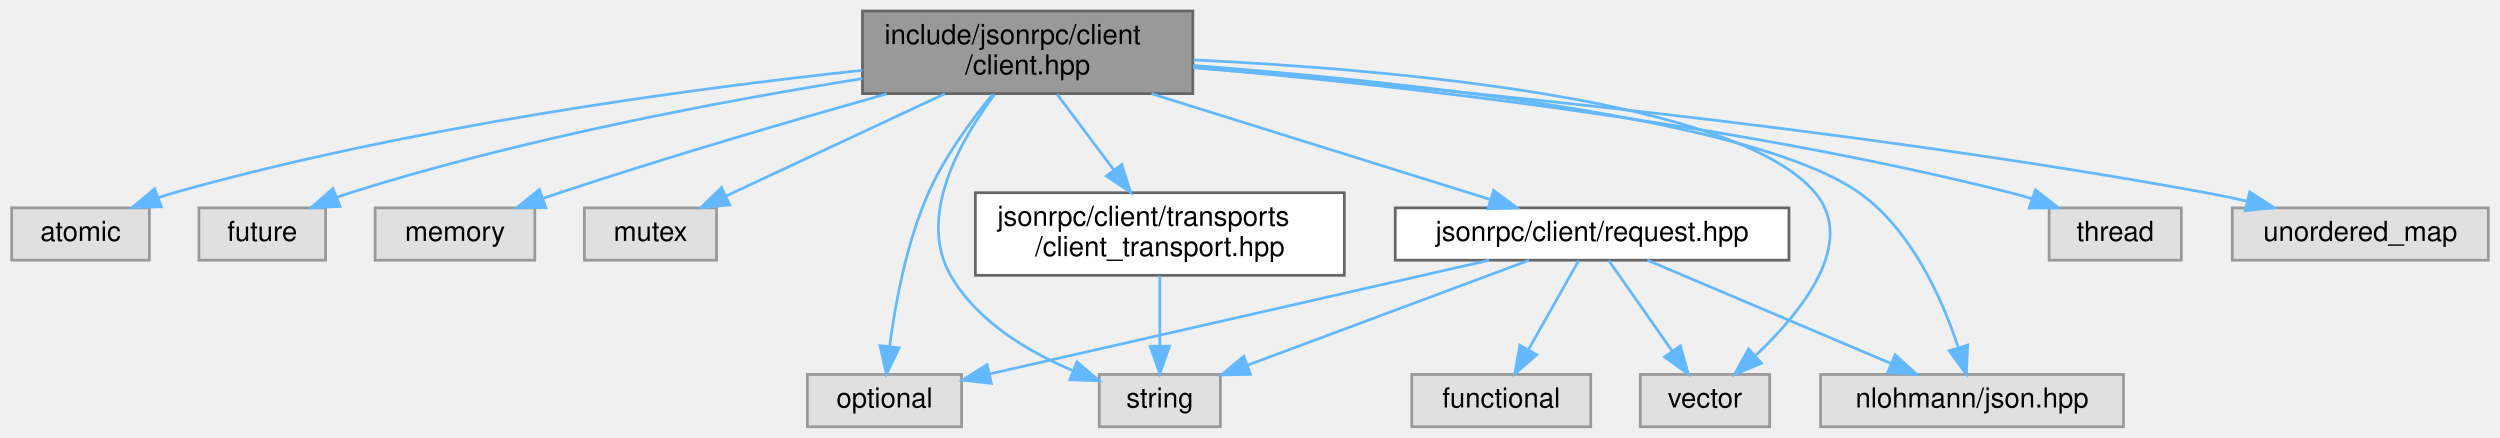
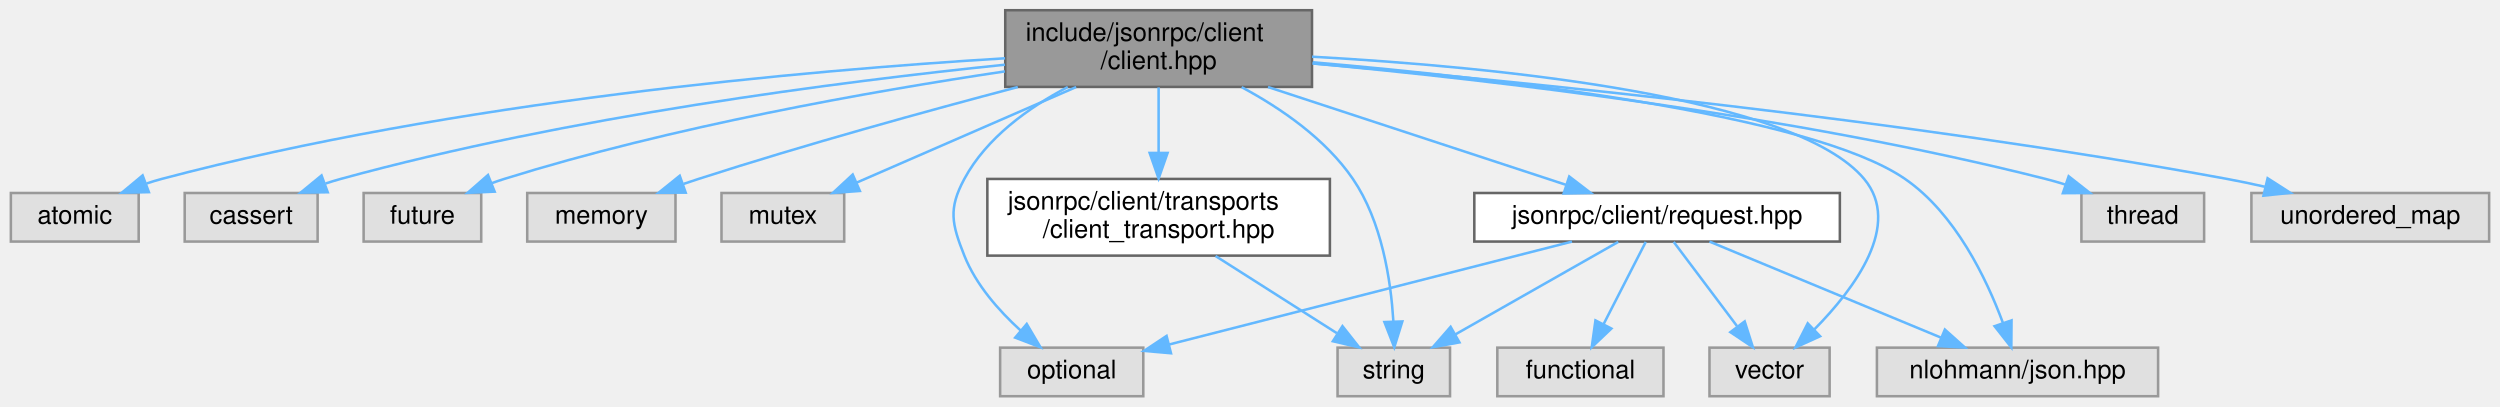
- <svg xmlns="http://www.w3.org/2000/svg" xmlns:xlink="http://www.w3.org/1999/xlink" width="908pt" height="159pt" viewBox="0.00 0.00 907.50 159.00">
+ <svg xmlns="http://www.w3.org/2000/svg" xmlns:xlink="http://www.w3.org/1999/xlink" width="978pt" height="159pt" viewBox="0.00 0.00 977.50 159.00">
  <g id="graph0" class="graph" transform="scale(1 1) rotate(0) translate(4 155)">
    <g id="Node000001" class="node">
      <g id="a_Node000001">
        <a xlink:title=" ">
-           <polygon fill="#999999" stroke="#666666" points="429,-151 309,-151 309,-121 429,-121 429,-151" />
-           <text text-anchor="start" x="317" y="-139" font-family="Helvetica,sans-Serif" font-size="10.00">include/jsonrpc/client</text>
-           <text text-anchor="middle" x="369" y="-128" font-family="Helvetica,sans-Serif" font-size="10.00">/client.hpp</text>
+           <polygon fill="#999999" stroke="#666666" points="509,-151 389,-151 389,-121 509,-121 509,-151" />
+           <text text-anchor="start" x="397" y="-139" font-family="Helvetica,sans-Serif" font-size="10.00">include/jsonrpc/client</text>
+           <text text-anchor="middle" x="449" y="-128" font-family="Helvetica,sans-Serif" font-size="10.00">/client.hpp</text>
        </a>
      </g>
    </g>
    <g id="Node000002" class="node">
      <g id="a_Node000002">
        <a xlink:title=" ">
          <polygon fill="#e0e0e0" stroke="#999999" points="50,-79.5 0,-79.5 0,-60.5 50,-60.5 50,-79.5" />
          <text text-anchor="middle" x="25" y="-67.5" font-family="Helvetica,sans-Serif" font-size="10.00">atomic</text>
        </a>
      </g>
    </g>
    <g id="edge1_Node000001_Node000002" class="edge">
      <g id="a_edge1_Node000001_Node000002">
        <a xlink:title=" ">
-           <path fill="none" stroke="#63b8ff" d="M308.97,-129.47C245.87,-122.69 144.12,-109.04 59,-85 57.11,-84.47 55.19,-83.86 53.26,-83.2" />
-           <polygon fill="#63b8ff" stroke="#63b8ff" points="54.38,-79.89 43.79,-79.64 51.91,-86.44 54.38,-79.89" />
+           <path fill="none" stroke="#63b8ff" d="M388.93,-132.2C311.53,-127.49 173.32,-115.3 59,-85 57.06,-84.48 55.08,-83.88 53.1,-83.23" />
+           <polygon fill="#63b8ff" stroke="#63b8ff" points="53.99,-79.83 43.4,-79.61 51.54,-86.38 53.99,-79.83" />
        </a>
      </g>
    </g>
    <g id="Node000003" class="node">
      <g id="a_Node000003">
        <a xlink:title=" ">
-           <polygon fill="#e0e0e0" stroke="#999999" points="114,-79.5 68,-79.5 68,-60.5 114,-60.5 114,-79.5" />
-           <text text-anchor="middle" x="91" y="-67.5" font-family="Helvetica,sans-Serif" font-size="10.00">future</text>
+           <polygon fill="#e0e0e0" stroke="#999999" points="120,-79.5 68,-79.5 68,-60.5 120,-60.5 120,-79.5" />
+           <text text-anchor="middle" x="94" y="-67.5" font-family="Helvetica,sans-Serif" font-size="10.00">cassert</text>
        </a>
      </g>
    </g>
    <g id="edge2_Node000001_Node000003" class="edge">
      <g id="a_edge2_Node000001_Node000003">
        <a xlink:title=" ">
-           <path fill="none" stroke="#63b8ff" d="M308.95,-126.45C258.58,-118.41 185.12,-104.66 123,-85 121.37,-84.48 119.71,-83.91 118.05,-83.3" />
-           <polygon fill="#63b8ff" stroke="#63b8ff" points="119.27,-80.02 108.68,-79.53 116.65,-86.51 119.27,-80.02" />
+           <path fill="none" stroke="#63b8ff" d="M388.88,-129.69C323.92,-123.01 217.8,-109.36 129,-85 127.06,-84.47 125.08,-83.86 123.1,-83.21" />
+           <polygon fill="#63b8ff" stroke="#63b8ff" points="123.95,-79.79 113.35,-79.64 121.54,-86.36 123.95,-79.79" />
        </a>
      </g>
    </g>
    <g id="Node000004" class="node">
      <g id="a_Node000004">
        <a xlink:title=" ">
-           <polygon fill="#e0e0e0" stroke="#999999" points="190,-79.5 132,-79.5 132,-60.5 190,-60.5 190,-79.5" />
-           <text text-anchor="middle" x="161" y="-67.5" font-family="Helvetica,sans-Serif" font-size="10.00">memory</text>
+           <polygon fill="#e0e0e0" stroke="#999999" points="184,-79.5 138,-79.5 138,-60.5 184,-60.5 184,-79.5" />
+           <text text-anchor="middle" x="161" y="-67.5" font-family="Helvetica,sans-Serif" font-size="10.00">future</text>
        </a>
      </g>
    </g>
    <g id="edge3_Node000001_Node000004" class="edge">
      <g id="a_edge3_Node000001_Node000004">
        <a xlink:title=" ">
-           <path fill="none" stroke="#63b8ff" d="M317.77,-120.9C283.88,-111.33 238.58,-98.09 199,-85 197.1,-84.37 195.15,-83.71 193.18,-83.03" />
-           <polygon fill="#63b8ff" stroke="#63b8ff" points="194.01,-79.61 183.42,-79.54 191.66,-86.2 194.01,-79.61" />
+           <path fill="none" stroke="#63b8ff" d="M388.85,-127.07C336.38,-119.25 258.6,-105.48 193,-85 191.37,-84.49 189.71,-83.92 188.05,-83.32" />
+           <polygon fill="#63b8ff" stroke="#63b8ff" points="189.26,-80.03 178.68,-79.56 186.65,-86.53 189.26,-80.03" />
        </a>
      </g>
    </g>
    <g id="Node000005" class="node">
      <g id="a_Node000005">
        <a xlink:title=" ">
-           <polygon fill="#e0e0e0" stroke="#999999" points="256,-79.5 208,-79.5 208,-60.5 256,-60.5 256,-79.5" />
-           <text text-anchor="middle" x="232" y="-67.5" font-family="Helvetica,sans-Serif" font-size="10.00">mutex</text>
+           <polygon fill="#e0e0e0" stroke="#999999" points="260,-79.5 202,-79.5 202,-60.5 260,-60.5 260,-79.5" />
+           <text text-anchor="middle" x="231" y="-67.5" font-family="Helvetica,sans-Serif" font-size="10.00">memory</text>
        </a>
      </g>
    </g>
    <g id="edge4_Node000001_Node000005" class="edge">
      <g id="a_edge4_Node000001_Node000005">
        <a xlink:title=" ">
-           <path fill="none" stroke="#63b8ff" d="M338.93,-120.95C315.23,-109.88 282.44,-94.56 259.44,-83.82" />
-           <polygon fill="#63b8ff" stroke="#63b8ff" points="260.77,-80.58 250.23,-79.52 257.81,-86.92 260.77,-80.58" />
+           <path fill="none" stroke="#63b8ff" d="M393.91,-120.95C358.1,-111.51 310.52,-98.39 269,-85 267.09,-84.38 265.14,-83.73 263.17,-83.06" />
+           <polygon fill="#63b8ff" stroke="#63b8ff" points="263.99,-79.64 253.4,-79.6 261.66,-86.24 263.99,-79.64" />
        </a>
      </g>
    </g>
    <g id="Node000006" class="node">
      <g id="a_Node000006">
        <a xlink:title=" ">
-           <polygon fill="#e0e0e0" stroke="#999999" points="345,-19 289,-19 289,0 345,0 345,-19" />
-           <text text-anchor="middle" x="317" y="-7" font-family="Helvetica,sans-Serif" font-size="10.00">optional</text>
+           <polygon fill="#e0e0e0" stroke="#999999" points="326,-79.5 278,-79.5 278,-60.5 326,-60.5 326,-79.5" />
+           <text text-anchor="middle" x="302" y="-67.5" font-family="Helvetica,sans-Serif" font-size="10.00">mutex</text>
        </a>
      </g>
    </g>
    <g id="edge5_Node000001_Node000006" class="edge">
      <g id="a_edge5_Node000001_Node000006">
        <a xlink:title=" ">
-           <path fill="none" stroke="#63b8ff" d="M356.23,-120.68C348.41,-111.19 338.82,-98.1 333,-85 325.04,-67.08 320.94,-44.94 318.89,-29.47" />
-           <polygon fill="#63b8ff" stroke="#63b8ff" points="322.32,-28.65 317.7,-19.12 315.37,-29.46 322.32,-28.65" />
+           <path fill="none" stroke="#63b8ff" d="M416.74,-120.95C391.07,-109.78 355.49,-94.29 330.78,-83.53" />
+           <polygon fill="#63b8ff" stroke="#63b8ff" points="332.13,-80.3 321.56,-79.52 329.33,-86.72 332.13,-80.3" />
        </a>
      </g>
    </g>
    <g id="Node000007" class="node">
      <g id="a_Node000007">
        <a xlink:title=" ">
-           <polygon fill="#e0e0e0" stroke="#999999" points="439,-19 395,-19 395,0 439,0 439,-19" />
-           <text text-anchor="middle" x="417" y="-7" font-family="Helvetica,sans-Serif" font-size="10.00">string</text>
+           <polygon fill="#e0e0e0" stroke="#999999" points="443,-19 387,-19 387,0 443,0 443,-19" />
+           <text text-anchor="middle" x="415" y="-7" font-family="Helvetica,sans-Serif" font-size="10.00">optional</text>
        </a>
      </g>
    </g>
    <g id="edge6_Node000001_Node000007" class="edge">
      <g id="a_edge6_Node000001_Node000007">
        <a xlink:title=" ">
-           <path fill="none" stroke="#63b8ff" d="M356.99,-120.74C344.61,-104.2 328.7,-76.45 341,-55 350.51,-38.41 368.86,-27.41 385.15,-20.5" />
-           <polygon fill="#63b8ff" stroke="#63b8ff" points="386.87,-23.59 394.93,-16.71 384.34,-17.06 386.87,-23.59" />
+           <path fill="none" stroke="#63b8ff" d="M413.47,-120.96C398.11,-112.9 381.69,-101.13 373,-85 366.67,-73.26 368.08,-67.39 373,-55 377.52,-43.63 386.47,-33.48 394.96,-25.76" />
+           <polygon fill="#63b8ff" stroke="#63b8ff" points="397.41,-28.27 402.79,-19.14 392.89,-22.92 397.41,-28.27" />
        </a>
      </g>
    </g>
    <g id="Node000008" class="node">
      <g id="a_Node000008">
        <a xlink:title=" ">
-           <polygon fill="#e0e0e0" stroke="#999999" points="788,-79.5 740,-79.5 740,-60.5 788,-60.5 788,-79.5" />
-           <text text-anchor="middle" x="764" y="-67.5" font-family="Helvetica,sans-Serif" font-size="10.00">thread</text>
+           <polygon fill="#e0e0e0" stroke="#999999" points="563,-19 519,-19 519,0 563,0 563,-19" />
+           <text text-anchor="middle" x="541" y="-7" font-family="Helvetica,sans-Serif" font-size="10.00">string</text>
        </a>
      </g>
    </g>
    <g id="edge7_Node000001_Node000008" class="edge">
      <g id="a_edge7_Node000001_Node000008">
        <a xlink:title=" ">
-           <path fill="none" stroke="#63b8ff" d="M429.13,-130.53C500.69,-124.3 623.42,-110.76 726,-85 728.51,-84.37 731.08,-83.63 733.64,-82.83" />
-           <polygon fill="#63b8ff" stroke="#63b8ff" points="735.01,-86.06 743.35,-79.52 732.75,-79.44 735.01,-86.06" />
+           <path fill="none" stroke="#63b8ff" d="M481.49,-120.9C496.93,-112.6 514.3,-100.64 525,-85 536.3,-68.49 539.84,-45.47 540.83,-29.41" />
+           <polygon fill="#63b8ff" stroke="#63b8ff" points="544.34,-29.25 541.19,-19.13 537.34,-29.01 544.34,-29.25" />
        </a>
      </g>
    </g>
    <g id="Node000009" class="node">
      <g id="a_Node000009">
        <a xlink:title=" ">
-           <polygon fill="#e0e0e0" stroke="#999999" points="899.5,-79.5 806.5,-79.5 806.5,-60.5 899.5,-60.5 899.5,-79.5" />
-           <text text-anchor="middle" x="853" y="-67.5" font-family="Helvetica,sans-Serif" font-size="10.00">unordered_map</text>
+           <polygon fill="#e0e0e0" stroke="#999999" points="858,-79.5 810,-79.5 810,-60.5 858,-60.5 858,-79.5" />
+           <text text-anchor="middle" x="834" y="-67.5" font-family="Helvetica,sans-Serif" font-size="10.00">thread</text>
        </a>
      </g>
    </g>
    <g id="edge8_Node000001_Node000009" class="edge">
      <g id="a_edge8_Node000001_Node000009">
        <a xlink:title=" ">
-           <path fill="none" stroke="#63b8ff" d="M429.26,-130.42C512.44,-123.54 666.92,-108.76 797,-85 801.8,-84.12 806.8,-83.07 811.75,-81.95" />
-           <polygon fill="#63b8ff" stroke="#63b8ff" points="812.84,-85.29 821.76,-79.56 811.22,-78.48 812.84,-85.29" />
+           <path fill="none" stroke="#63b8ff" d="M509.3,-130.18C579.12,-123.71 697.17,-110.03 796,-85 798.5,-84.37 801.07,-83.62 803.64,-82.82" />
+           <polygon fill="#63b8ff" stroke="#63b8ff" points="805.01,-86.05 813.34,-79.5 802.75,-79.43 805.01,-86.05" />
        </a>
      </g>
    </g>
    <g id="Node000010" class="node">
      <g id="a_Node000010">
        <a xlink:title=" ">
-           <polygon fill="#e0e0e0" stroke="#999999" points="638.5,-19 591.5,-19 591.5,0 638.5,0 638.5,-19" />
-           <text text-anchor="middle" x="615" y="-7" font-family="Helvetica,sans-Serif" font-size="10.00">vector</text>
+           <polygon fill="#e0e0e0" stroke="#999999" points="969.5,-79.5 876.5,-79.5 876.5,-60.5 969.5,-60.5 969.5,-79.5" />
+           <text text-anchor="middle" x="923" y="-67.5" font-family="Helvetica,sans-Serif" font-size="10.00">unordered_map</text>
        </a>
      </g>
    </g>
    <g id="edge9_Node000001_Node000010" class="edge">
      <g id="a_edge9_Node000001_Node000010">
        <a xlink:title=" ">
-           <path fill="none" stroke="#63b8ff" d="M429.22,-133.25C504.45,-129.64 626.75,-118.62 655,-85 670.26,-66.84 650.33,-41.93 633.54,-26.02" />
-           <polygon fill="#63b8ff" stroke="#63b8ff" points="635.51,-23.08 625.73,-19 630.83,-28.29 635.51,-23.08" />
+           <path fill="none" stroke="#63b8ff" d="M509.23,-130.19C590.79,-123.14 740.67,-108.25 867,-85 871.8,-84.12 876.8,-83.06 881.75,-81.94" />
+           <polygon fill="#63b8ff" stroke="#63b8ff" points="882.84,-85.27 891.76,-79.55 881.22,-78.46 882.84,-85.27" />
        </a>
      </g>
    </g>
    <g id="Node000011" class="node">
      <g id="a_Node000011">
        <a xlink:title=" ">
-           <polygon fill="#e0e0e0" stroke="#999999" points="767,-19 657,-19 657,0 767,0 767,-19" />
-           <text text-anchor="middle" x="712" y="-7" font-family="Helvetica,sans-Serif" font-size="10.00">nlohmann/json.hpp</text>
+           <polygon fill="#e0e0e0" stroke="#999999" points="711.5,-19 664.5,-19 664.5,0 711.5,0 711.5,-19" />
+           <text text-anchor="middle" x="688" y="-7" font-family="Helvetica,sans-Serif" font-size="10.00">vector</text>
        </a>
      </g>
    </g>
    <g id="edge10_Node000001_Node000011" class="edge">
      <g id="a_edge10_Node000001_Node000011">
        <a xlink:title=" ">
-           <path fill="none" stroke="#63b8ff" d="M429.17,-131.22C505.86,-125.36 633.04,-111.86 671,-85 689.98,-71.57 701.12,-46.46 706.89,-29.13" />
-           <polygon fill="#63b8ff" stroke="#63b8ff" points="710.39,-29.66 709.93,-19.07 703.69,-27.63 710.39,-29.66" />
+           <path fill="none" stroke="#63b8ff" d="M509.03,-132.82C581.78,-128.77 698.04,-117.28 725,-85 739.96,-67.09 721.3,-42.11 705.5,-26.12" />
+           <polygon fill="#63b8ff" stroke="#63b8ff" points="707.77,-23.46 698.13,-19.07 702.93,-28.51 707.77,-23.46" />
        </a>
      </g>
    </g>
    <g id="Node000012" class="node">
      <g id="a_Node000012">
-         <a xlink:href="client_2request_8hpp.html" target="_top" xlink:title=" ">
-           <polygon fill="white" stroke="#666666" points="645.5,-79.5 502.5,-79.5 502.5,-60.5 645.5,-60.5 645.5,-79.5" />
-           <text text-anchor="middle" x="574" y="-67.5" font-family="Helvetica,sans-Serif" font-size="10.00">jsonrpc/client/request.hpp</text>
+         <a xlink:title=" ">
+           <polygon fill="#e0e0e0" stroke="#999999" points="840,-19 730,-19 730,0 840,0 840,-19" />
+           <text text-anchor="middle" x="785" y="-7" font-family="Helvetica,sans-Serif" font-size="10.00">nlohmann/json.hpp</text>
        </a>
      </g>
    </g>
    <g id="edge11_Node000001_Node000012" class="edge">
      <g id="a_edge11_Node000001_Node000012">
        <a xlink:title=" ">
-           <path fill="none" stroke="#63b8ff" d="M413.99,-120.95C450.89,-109.43 502.5,-93.32 537.02,-82.54" />
-           <polygon fill="#63b8ff" stroke="#63b8ff" points="538.22,-85.84 546.72,-79.52 536.13,-79.16 538.22,-85.84" />
+           <path fill="none" stroke="#63b8ff" d="M509.31,-130.63C583.55,-124.25 704.32,-110.28 741,-85 760.67,-71.45 772.88,-45.99 779.31,-28.64" />
+           <polygon fill="#63b8ff" stroke="#63b8ff" points="782.66,-29.67 782.58,-19.07 776.03,-27.4 782.66,-29.67" />
+         </a>
+       </g>
+     </g>
+     <g id="Node000013" class="node">
+       <g id="a_Node000013">
+         <a xlink:href="client_2request_8hpp.html" target="_top" xlink:title=" ">
+           <polygon fill="white" stroke="#666666" points="715.5,-79.5 572.5,-79.5 572.5,-60.5 715.5,-60.5 715.5,-79.5" />
+           <text text-anchor="middle" x="644" y="-67.5" font-family="Helvetica,sans-Serif" font-size="10.00">jsonrpc/client/request.hpp</text>
+         </a>
+       </g>
+     </g>
+     <g id="edge12_Node000001_Node000013" class="edge">
+       <g id="a_edge12_Node000001_Node000013">
+         <a xlink:title=" ">
+           <path fill="none" stroke="#63b8ff" d="M491.79,-120.95C526.74,-109.48 575.56,-93.46 608.4,-82.68" />
+           <polygon fill="#63b8ff" stroke="#63b8ff" points="609.64,-85.96 618.05,-79.52 607.46,-79.31 609.64,-85.96" />
+         </a>
+       </g>
+     </g>
+     <g id="Node000015" class="node">
+       <g id="a_Node000015">
+         <a xlink:href="client__transport_8hpp.html" target="_top" xlink:title=" ">
+           <polygon fill="white" stroke="#666666" points="516,-85 382,-85 382,-55 516,-55 516,-85" />
+           <text text-anchor="start" x="390" y="-73" font-family="Helvetica,sans-Serif" font-size="10.00">jsonrpc/client/transports</text>
+           <text text-anchor="middle" x="449" y="-62" font-family="Helvetica,sans-Serif" font-size="10.00">/client_transport.hpp</text>
+         </a>
+       </g>
+     </g>
+     <g id="edge18_Node000001_Node000015" class="edge">
+       <g id="a_edge18_Node000001_Node000015">
+         <a xlink:title=" ">
+           <path fill="none" stroke="#63b8ff" d="M449,-120.8C449,-113.34 449,-103.99 449,-95.41" />
+           <polygon fill="#63b8ff" stroke="#63b8ff" points="452.5,-95.16 449,-85.16 445.5,-95.16 452.5,-95.16" />
+         </a>
+       </g>
+     </g>
+     <g id="edge14_Node000013_Node000007" class="edge">
+       <g id="a_edge14_Node000013_Node000007">
+         <a xlink:title=" ">
+           <path fill="none" stroke="#63b8ff" d="M610.7,-60.49C568.81,-49.79 497.04,-31.46 453.04,-20.22" />
+           <polygon fill="#63b8ff" stroke="#63b8ff" points="453.84,-16.81 443.28,-17.73 452.11,-23.59 453.84,-16.81" />
+         </a>
+       </g>
+     </g>
+     <g id="edge15_Node000013_Node000008" class="edge">
+       <g id="a_edge15_Node000013_Node000008">
+         <a xlink:title=" ">
+           <path fill="none" stroke="#63b8ff" d="M628.8,-60.37C611.99,-50.82 584.68,-35.31 564.98,-24.12" />
+           <polygon fill="#63b8ff" stroke="#63b8ff" points="566.68,-21.06 556.26,-19.17 563.23,-27.15 566.68,-21.06" />
+         </a>
+       </g>
+     </g>
+     <g id="edge16_Node000013_Node000011" class="edge">
+       <g id="a_edge16_Node000013_Node000011">
+         <a xlink:title=" ">
+           <path fill="none" stroke="#63b8ff" d="M650.49,-60.37C656.99,-51.73 667.16,-38.2 675.28,-27.42" />
+           <polygon fill="#63b8ff" stroke="#63b8ff" points="678.27,-29.26 681.48,-19.17 672.67,-25.06 678.27,-29.26" />
+         </a>
+       </g>
+     </g>
+     <g id="edge17_Node000013_Node000012" class="edge">
+       <g id="a_edge17_Node000013_Node000012">
+         <a xlink:title=" ">
+           <path fill="none" stroke="#63b8ff" d="M664.5,-60.49C688.31,-50.62 727.79,-34.23 755.04,-22.93" />
+           <polygon fill="#63b8ff" stroke="#63b8ff" points="756.58,-26.08 764.47,-19.02 753.89,-19.62 756.58,-26.08" />
        </a>
      </g>
    </g>
    <g id="Node000014" class="node">
      <g id="a_Node000014">
-         <a xlink:href="client__transport_8hpp.html" target="_top" xlink:title=" ">
-           <polygon fill="white" stroke="#666666" points="484,-85 350,-85 350,-55 484,-55 484,-85" />
-           <text text-anchor="start" x="358" y="-73" font-family="Helvetica,sans-Serif" font-size="10.00">jsonrpc/client/transports</text>
-           <text text-anchor="middle" x="417" y="-62" font-family="Helvetica,sans-Serif" font-size="10.00">/client_transport.hpp</text>
-         </a>
-       </g>
-     </g>
-     <g id="edge17_Node000001_Node000014" class="edge">
-       <g id="a_edge17_Node000001_Node000014">
-         <a xlink:title=" ">
-           <path fill="none" stroke="#63b8ff" d="M379.65,-120.8C385.68,-112.76 393.36,-102.53 400.18,-93.43" />
-           <polygon fill="#63b8ff" stroke="#63b8ff" points="403.18,-95.26 406.38,-85.16 397.58,-91.06 403.18,-95.26" />
-         </a>
-       </g>
-     </g>
-     <g id="edge13_Node000012_Node000006" class="edge">
-       <g id="a_edge13_Node000012_Node000006">
-         <a xlink:title=" ">
-           <path fill="none" stroke="#63b8ff" d="M536.63,-60.49C488.15,-49.46 404.02,-30.31 355.16,-19.19" />
-           <polygon fill="#63b8ff" stroke="#63b8ff" points="355.82,-15.75 345.29,-16.94 354.27,-22.57 355.82,-15.75" />
-         </a>
-       </g>
-     </g>
-     <g id="edge14_Node000012_Node000007" class="edge">
-       <g id="a_edge14_Node000012_Node000007">
-         <a xlink:title=" ">
-           <path fill="none" stroke="#63b8ff" d="M551.17,-60.49C524.28,-50.47 479.42,-33.76 449.05,-22.44" />
-           <polygon fill="#63b8ff" stroke="#63b8ff" points="449.94,-19.04 439.35,-18.83 447.5,-25.6 449.94,-19.04" />
-         </a>
-       </g>
-     </g>
-     <g id="edge15_Node000012_Node000010" class="edge">
-       <g id="a_edge15_Node000012_Node000010">
-         <a xlink:title=" ">
-           <path fill="none" stroke="#63b8ff" d="M580.05,-60.37C586.11,-51.73 595.59,-38.2 603.14,-27.42" />
-           <polygon fill="#63b8ff" stroke="#63b8ff" points="606.05,-29.37 608.93,-19.17 600.32,-25.35 606.05,-29.37" />
-         </a>
-       </g>
-     </g>
-     <g id="edge16_Node000012_Node000011" class="edge">
-       <g id="a_edge16_Node000012_Node000011">
-         <a xlink:title=" ">
-           <path fill="none" stroke="#63b8ff" d="M594.07,-60.49C617.37,-50.62 656.01,-34.23 682.68,-22.93" />
-           <polygon fill="#63b8ff" stroke="#63b8ff" points="684.07,-26.14 691.91,-19.02 681.34,-19.7 684.07,-26.14" />
-         </a>
-       </g>
-     </g>
-     <g id="Node000013" class="node">
-       <g id="a_Node000013">
-         <a xlink:title=" ">
-           <polygon fill="#e0e0e0" stroke="#999999" points="573.5,-19 508.5,-19 508.5,0 573.5,0 573.5,-19" />
-           <text text-anchor="middle" x="541" y="-7" font-family="Helvetica,sans-Serif" font-size="10.00">functional</text>
-         </a>
-       </g>
-     </g>
-     <g id="edge12_Node000012_Node000013" class="edge">
-       <g id="a_edge12_Node000012_Node000013">
-         <a xlink:title=" ">
-           <path fill="none" stroke="#63b8ff" d="M569.13,-60.37C564.35,-51.9 556.93,-38.74 550.91,-28.07" />
-           <polygon fill="#63b8ff" stroke="#63b8ff" points="553.85,-26.16 545.89,-19.17 547.75,-29.6 553.85,-26.16" />
-         </a>
-       </g>
-     </g>
-     <g id="edge18_Node000014_Node000007" class="edge">
-       <g id="a_edge18_Node000014_Node000007">
-         <a xlink:title=" ">
-           <path fill="none" stroke="#63b8ff" d="M417,-54.84C417,-47.21 417,-37.7 417,-29.45" />
-           <polygon fill="#63b8ff" stroke="#63b8ff" points="420.5,-29.27 417,-19.27 413.5,-29.27 420.5,-29.27" />
+         <a xlink:title=" ">
+           <polygon fill="#e0e0e0" stroke="#999999" points="646.5,-19 581.5,-19 581.5,0 646.5,0 646.5,-19" />
+           <text text-anchor="middle" x="614" y="-7" font-family="Helvetica,sans-Serif" font-size="10.00">functional</text>
+         </a>
+       </g>
+     </g>
+     <g id="edge13_Node000013_Node000014" class="edge">
+       <g id="a_edge13_Node000013_Node000014">
+         <a xlink:title=" ">
+           <path fill="none" stroke="#63b8ff" d="M639.57,-60.37C635.23,-51.9 628.48,-38.74 623.01,-28.07" />
+           <polygon fill="#63b8ff" stroke="#63b8ff" points="626.12,-26.47 618.44,-19.17 619.89,-29.66 626.12,-26.47" />
+         </a>
+       </g>
+     </g>
+     <g id="edge19_Node000015_Node000008" class="edge">
+       <g id="a_edge19_Node000015_Node000008">
+         <a xlink:title=" ">
+           <path fill="none" stroke="#63b8ff" d="M471.27,-54.84C485.67,-45.68 504.33,-33.82 518.73,-24.66" />
+           <polygon fill="#63b8ff" stroke="#63b8ff" points="520.92,-27.41 527.48,-19.09 517.17,-21.51 520.92,-27.41" />
        </a>
      </g>
    </g>
  </g>
</svg>
